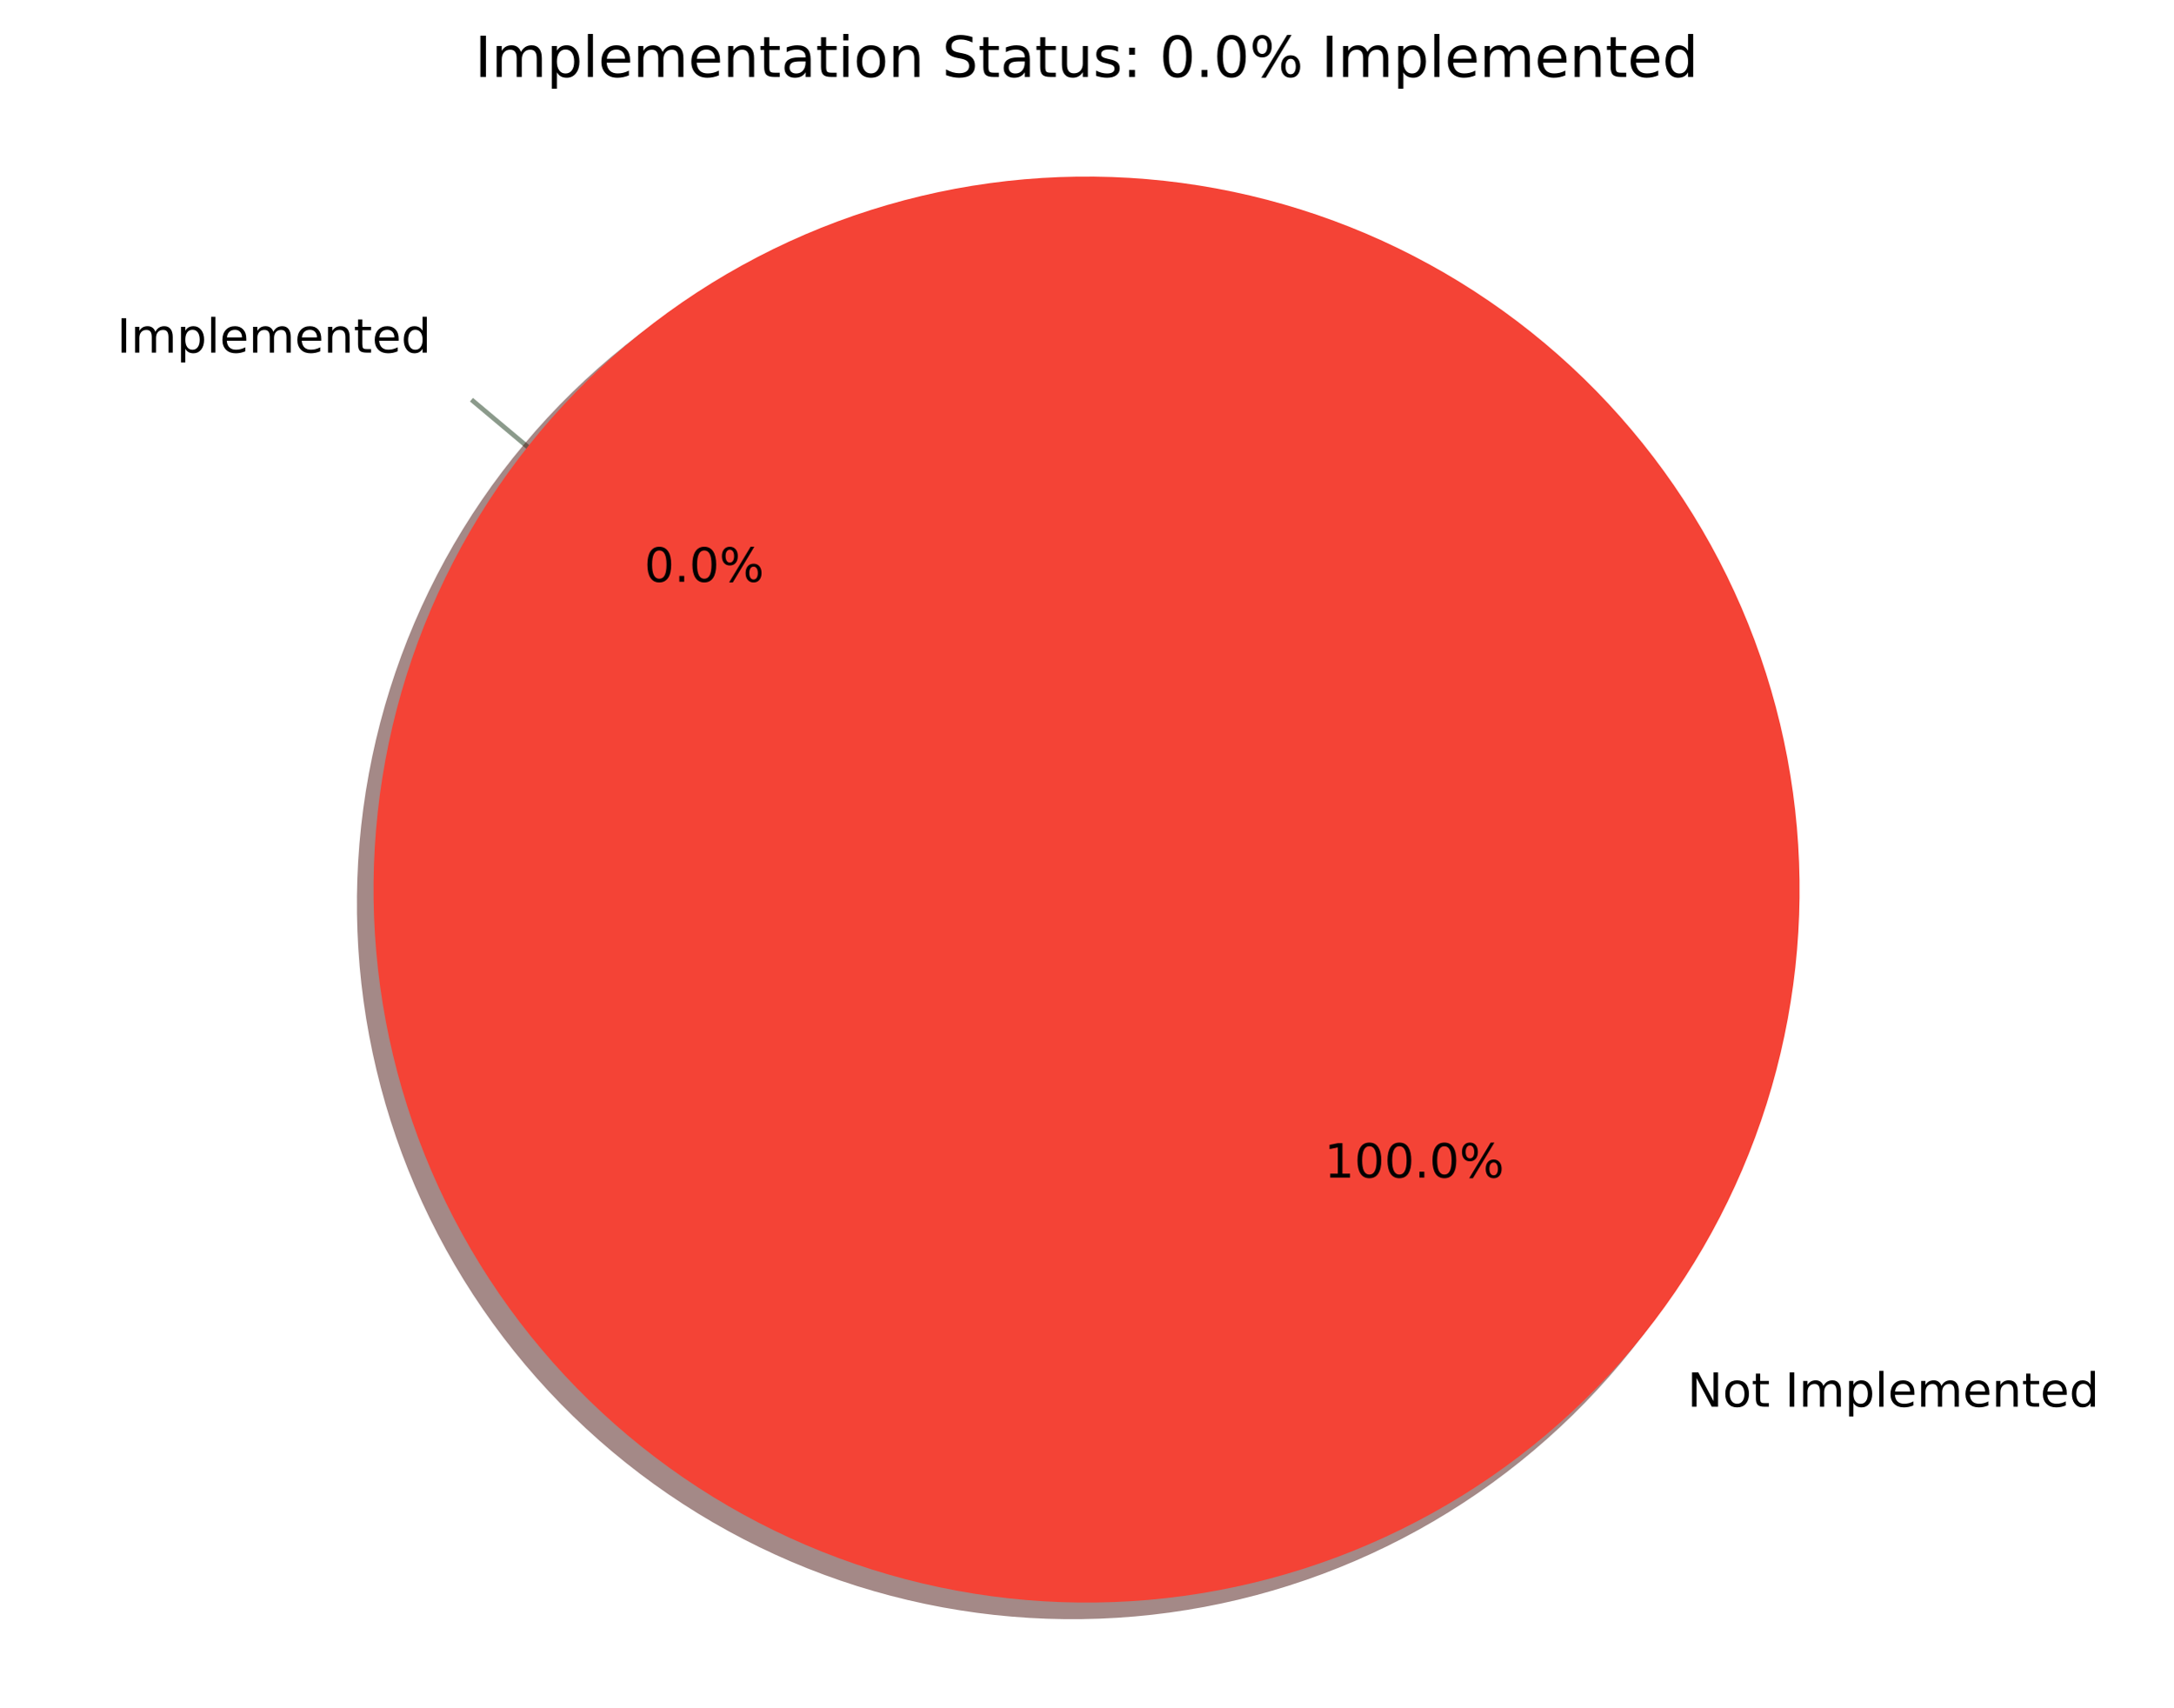
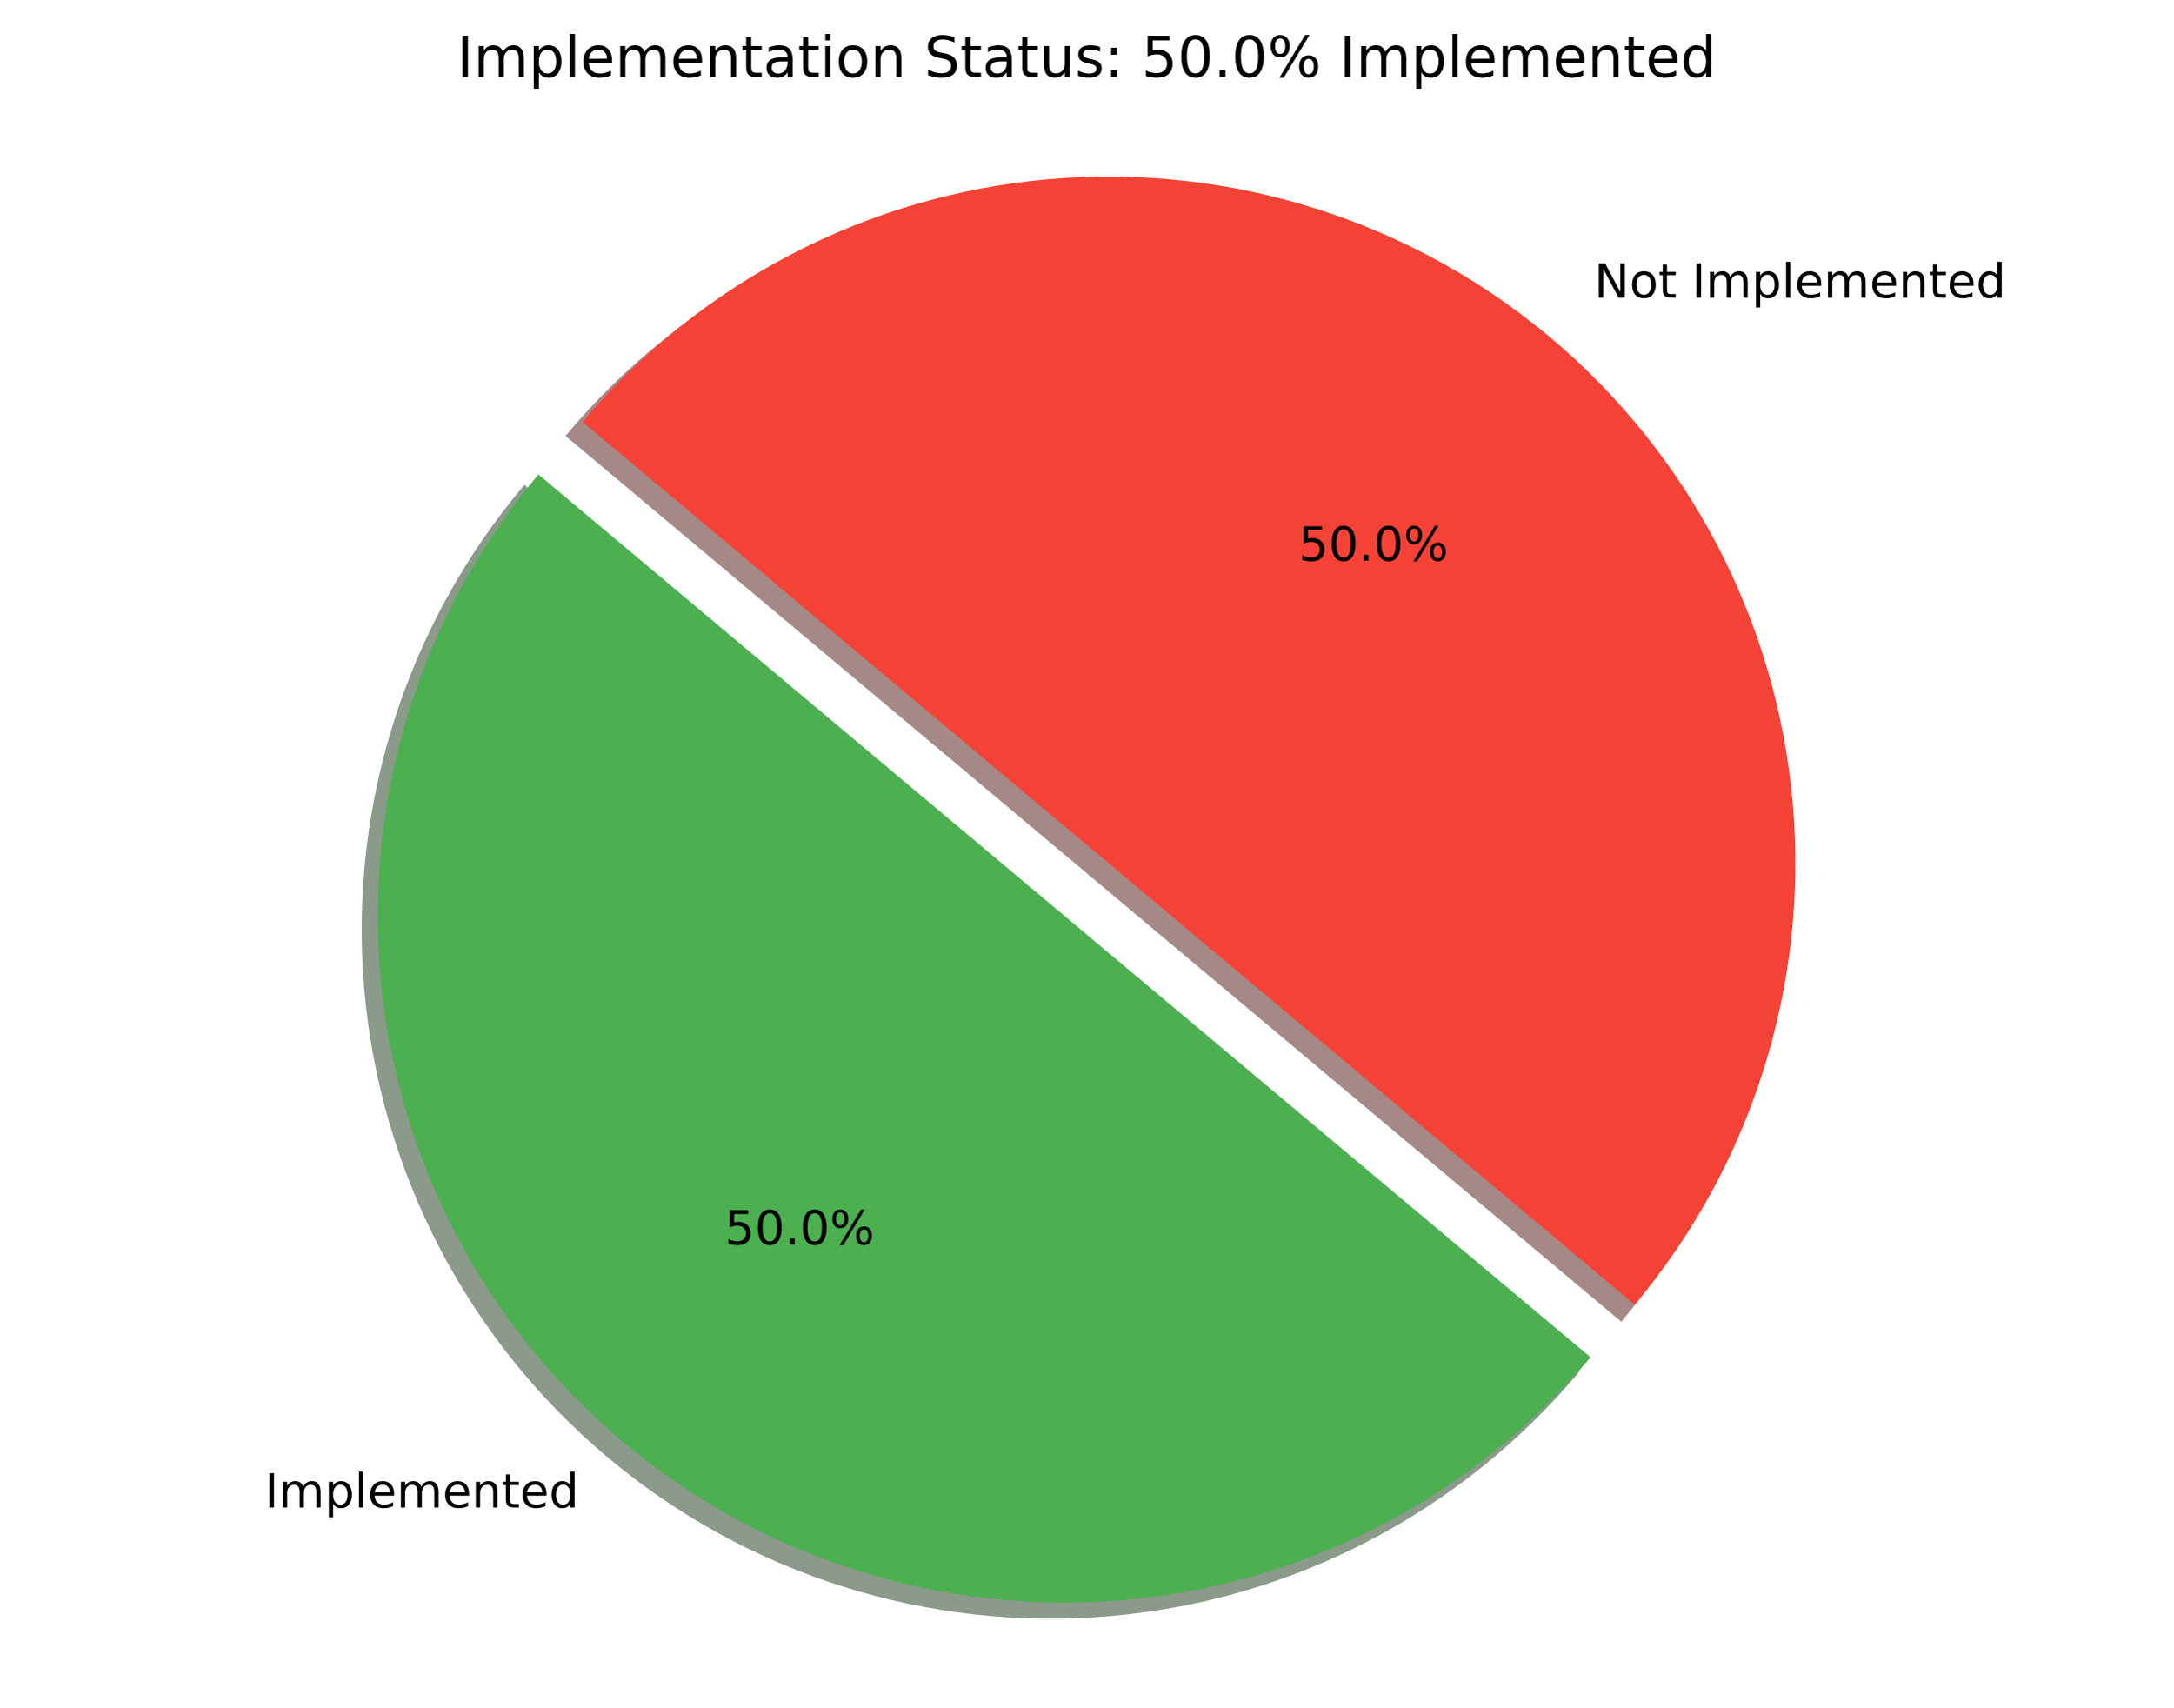
<svg xmlns="http://www.w3.org/2000/svg" xmlns:xlink="http://www.w3.org/1999/xlink" width="460.8pt" height="362.158pt" viewBox="0 0 460.8 362.158" version="1.1">
  <defs>
    <style type="text/css">*{stroke-linejoin: round; stroke-linecap: butt}</style>
  </defs>
  <g id="figure_1">
    <g id="patch_1">
      <path d="M 0 362.158  L 460.8 362.158  L 460.8 -0  L 0 -0  L 0 362.158  z " style="fill: none" />
    </g>
    <g id="axes_1">
      <g id="patch_2">
-         <path d="M 99.967 84.754  C 99.967 84.754 99.967 84.754 99.967 84.754  L 215.793 181.943  z " style="fill: #173518; opacity: 0.5; stroke: #173518; stroke-linejoin: miter" />
+         <path d="M 111.254 103.524  C 86.438 133.098 74.374 171.36 77.739 209.82  C 81.104 248.28 99.628 283.866 129.203 308.682  C 158.777 333.498 197.039 345.561 235.499 342.197  C 273.959 338.832 309.545 320.307 334.361 290.733  L 222.807 197.128  z " style="fill: #173518; opacity: 0.5; stroke: #173518; stroke-linejoin: miter" />
      </g>
      <g id="patch_3">
-         <path d="M 111.55 94.473  C 98.787 109.683 89.145 127.259 83.174 146.195  C 77.203 165.132 75.021 185.06 76.751 204.84  C 78.482 224.62 84.092 243.867 93.26 261.479  C 102.428 279.09 114.976 294.725 130.186 307.488  C 145.397 320.251 162.973 329.894 181.909 335.864  C 200.846 341.835 220.774 344.017 240.554 342.287  C 260.334 340.556 279.58 334.946 297.192 325.778  C 314.804 316.61 330.439 304.062 343.202 288.852  C 355.965 273.642 365.607 256.065 371.578 237.129  C 377.549 218.192 379.731 198.264 378.001 178.484  C 376.27 158.704 370.66 139.458 361.492 121.846  C 352.324 104.234 339.776 88.599 324.566 75.836  C 309.355 63.073 291.779 53.431 272.843 47.46  C 253.906 41.489 233.978 39.307 214.198 41.037  C 194.418 42.768 175.172 48.378 157.56 57.546  C 139.948 66.714 124.313 79.262 111.55 94.473  L 227.376 191.662  z " style="fill: #491410; opacity: 0.5; stroke: #491410; stroke-linejoin: miter" />
+         <path d="M 343.721 279.577  C 368.537 250.003 380.601 211.741 377.236 173.281  C 373.871 134.821 355.347 99.235 325.772 74.42  C 296.198 49.604 257.936 37.54 219.476 40.904  C 181.016 44.269 145.43 62.794 120.614 92.368  L 232.168 185.973  z " style="fill: #491410; opacity: 0.5; stroke: #491410; stroke-linejoin: miter" />
      </g>
      <g id="patch_4">
-         <path d="M 102.991 81.73  C 102.991 81.73 102.991 81.73 102.991 81.73  L 218.817 178.919  z " style="fill: #4caf50" />
+         <path d="M 114.166 100.611  C 89.351 130.186 77.287 168.448 80.651 206.908  C 84.016 245.367 102.541 280.953 132.115 305.769  C 161.69 330.585 199.952 342.649 238.412 339.284  C 276.871 335.919 312.457 317.395 337.273 287.82  L 225.72 194.216  z " style="fill: #4caf50" />
      </g>
      <g id="patch_5">
-         <path d="M 114.574 91.449  C 101.811 106.659 92.169 124.235 86.198 143.171  C 80.227 162.108 78.045 182.036 79.775 201.816  C 81.506 221.596 87.116 240.843 96.284 258.455  C 105.452 276.066 118 291.701 133.21 304.464  C 148.421 317.227 165.997 326.87 184.933 332.84  C 203.87 338.811 223.798 340.993 243.578 339.263  C 263.358 337.532 282.604 331.922 300.216 322.754  C 317.828 313.586 333.463 301.038 346.226 285.828  C 358.989 270.618 368.631 253.041 374.602 234.105  C 380.573 215.168 382.755 195.24 381.025 175.46  C 379.294 155.68 373.684 136.434 364.516 118.822  C 355.348 101.21 342.8 85.575 327.59 72.812  C 312.379 60.049 294.803 50.407 275.867 44.436  C 256.93 38.465 237.002 36.283 217.222 38.013  C 197.442 39.744 178.196 45.354 160.584 54.522  C 142.972 63.69 127.337 76.238 114.574 91.449  L 230.4 188.638  z " style="fill: #f44336" />
+         <path d="M 346.634 276.665  C 371.449 247.09 383.513 208.828 380.149 170.369  C 376.784 131.909 358.259 96.323 328.685 71.507  C 299.11 46.691 260.848 34.627 222.388 37.992  C 183.929 41.357 148.343 59.882 123.527 89.456  L 235.08 183.06  z " style="fill: #f44336" />
      </g>
      <g id="matplotlib.axis_1" />
      <g id="matplotlib.axis_2" />
      <g id="text_1">
-         <g transform="translate(24.78541 74.77013) scale(0.1 -0.1)">
+         <g transform="translate(56.13153 319.6839) scale(0.1 -0.1)">
          <defs>
            <path id="DejaVuSans-49" d="M 628 4666  L 1259 4666  L 1259 0  L 628 0  L 628 4666  z " transform="scale(0.015625)" />
            <path id="DejaVuSans-6d" d="M 3328 2828  Q 3544 3216 3844 3400  Q 4144 3584 4550 3584  Q 5097 3584 5394 3201  Q 5691 2819 5691 2113  L 5691 0  L 5113 0  L 5113 2094  Q 5113 2597 4934 2840  Q 4756 3084 4391 3084  Q 3944 3084 3684 2787  Q 3425 2491 3425 1978  L 3425 0  L 2847 0  L 2847 2094  Q 2847 2600 2669 2842  Q 2491 3084 2119 3084  Q 1678 3084 1418 2786  Q 1159 2488 1159 1978  L 1159 0  L 581 0  L 581 3500  L 1159 3500  L 1159 2956  Q 1356 3278 1631 3431  Q 1906 3584 2284 3584  Q 2666 3584 2933 3390  Q 3200 3197 3328 2828  z " transform="scale(0.015625)" />
            <path id="DejaVuSans-70" d="M 1159 525  L 1159 -1331  L 581 -1331  L 581 3500  L 1159 3500  L 1159 2969  Q 1341 3281 1617 3432  Q 1894 3584 2278 3584  Q 2916 3584 3314 3078  Q 3713 2572 3713 1747  Q 3713 922 3314 415  Q 2916 -91 2278 -91  Q 1894 -91 1617 61  Q 1341 213 1159 525  z M 3116 1747  Q 3116 2381 2855 2742  Q 2594 3103 2138 3103  Q 1681 3103 1420 2742  Q 1159 2381 1159 1747  Q 1159 1113 1420 752  Q 1681 391 2138 391  Q 2594 391 2855 752  Q 3116 1113 3116 1747  z " transform="scale(0.015625)" />
            <path id="DejaVuSans-6c" d="M 603 4863  L 1178 4863  L 1178 0  L 603 0  L 603 4863  z " transform="scale(0.015625)" />
            <path id="DejaVuSans-65" d="M 3597 1894  L 3597 1613  L 953 1613  Q 991 1019 1311 708  Q 1631 397 2203 397  Q 2534 397 2845 478  Q 3156 559 3463 722  L 3463 178  Q 3153 47 2828 -22  Q 2503 -91 2169 -91  Q 1331 -91 842 396  Q 353 884 353 1716  Q 353 2575 817 3079  Q 1281 3584 2069 3584  Q 2775 3584 3186 3129  Q 3597 2675 3597 1894  z M 3022 2063  Q 3016 2534 2758 2815  Q 2500 3097 2075 3097  Q 1594 3097 1305 2825  Q 1016 2553 972 2059  L 3022 2063  z " transform="scale(0.015625)" />
            <path id="DejaVuSans-6e" d="M 3513 2113  L 3513 0  L 2938 0  L 2938 2094  Q 2938 2591 2744 2837  Q 2550 3084 2163 3084  Q 1697 3084 1428 2787  Q 1159 2491 1159 1978  L 1159 0  L 581 0  L 581 3500  L 1159 3500  L 1159 2956  Q 1366 3272 1645 3428  Q 1925 3584 2291 3584  Q 2894 3584 3203 3211  Q 3513 2838 3513 2113  z " transform="scale(0.015625)" />
            <path id="DejaVuSans-74" d="M 1172 4494  L 1172 3500  L 2356 3500  L 2356 3053  L 1172 3053  L 1172 1153  Q 1172 725 1289 603  Q 1406 481 1766 481  L 2356 481  L 2356 0  L 1766 0  Q 1100 0 847 248  Q 594 497 594 1153  L 594 3053  L 172 3053  L 172 3500  L 594 3500  L 594 4494  L 1172 4494  z " transform="scale(0.015625)" />
            <path id="DejaVuSans-64" d="M 2906 2969  L 2906 4863  L 3481 4863  L 3481 0  L 2906 0  L 2906 525  Q 2725 213 2448 61  Q 2172 -91 1784 -91  Q 1150 -91 751 415  Q 353 922 353 1747  Q 353 2572 751 3078  Q 1150 3584 1784 3584  Q 2172 3584 2448 3432  Q 2725 3281 2906 2969  z M 947 1747  Q 947 1113 1208 752  Q 1469 391 1925 391  Q 2381 391 2643 752  Q 2906 1113 2906 1747  Q 2906 2381 2643 2742  Q 2381 3103 1925 3103  Q 1469 3103 1208 2742  Q 947 2381 947 1747  z " transform="scale(0.015625)" />
          </defs>
          <use xlink:href="#DejaVuSans-49" />
          <use xlink:href="#DejaVuSans-6d" transform="translate(29.49219 0)" />
          <use xlink:href="#DejaVuSans-70" transform="translate(126.9043 0)" />
          <use xlink:href="#DejaVuSans-6c" transform="translate(190.3809 0)" />
          <use xlink:href="#DejaVuSans-65" transform="translate(218.1641 0)" />
          <use xlink:href="#DejaVuSans-6d" transform="translate(279.6875 0)" />
          <use xlink:href="#DejaVuSans-65" transform="translate(377.0996 0)" />
          <use xlink:href="#DejaVuSans-6e" transform="translate(438.623 0)" />
          <use xlink:href="#DejaVuSans-74" transform="translate(502.002 0)" />
          <use xlink:href="#DejaVuSans-65" transform="translate(541.2109 0)" />
          <use xlink:href="#DejaVuSans-64" transform="translate(602.7344 0)" />
        </g>
      </g>
      <g id="text_2">
-         <g transform="translate(136.6195 123.3649) scale(0.1 -0.1)">
+         <g transform="translate(153.6736 263.9072) scale(0.1 -0.1)">
          <defs>
+             <path id="DejaVuSans-35" d="M 691 4666  L 3169 4666  L 3169 4134  L 1269 4134  L 1269 2991  Q 1406 3038 1543 3061  Q 1681 3084 1819 3084  Q 2600 3084 3056 2656  Q 3513 2228 3513 1497  Q 3513 744 3044 326  Q 2575 -91 1722 -91  Q 1428 -91 1123 -41  Q 819 9 494 109  L 494 744  Q 775 591 1075 516  Q 1375 441 1709 441  Q 2250 441 2565 725  Q 2881 1009 2881 1497  Q 2881 1984 2565 2268  Q 2250 2553 1709 2553  Q 1456 2553 1204 2497  Q 953 2441 691 2322  L 691 4666  z " transform="scale(0.015625)" />
            <path id="DejaVuSans-30" d="M 2034 4250  Q 1547 4250 1301 3770  Q 1056 3291 1056 2328  Q 1056 1369 1301 889  Q 1547 409 2034 409  Q 2525 409 2770 889  Q 3016 1369 3016 2328  Q 3016 3291 2770 3770  Q 2525 4250 2034 4250  z M 2034 4750  Q 2819 4750 3233 4129  Q 3647 3509 3647 2328  Q 3647 1150 3233 529  Q 2819 -91 2034 -91  Q 1250 -91 836 529  Q 422 1150 422 2328  Q 422 3509 836 4129  Q 1250 4750 2034 4750  z " transform="scale(0.015625)" />
            <path id="DejaVuSans-2e" d="M 684 794  L 1344 794  L 1344 0  L 684 0  L 684 794  z " transform="scale(0.015625)" />
            <path id="DejaVuSans-25" d="M 4653 2053  Q 4381 2053 4226 1822  Q 4072 1591 4072 1178  Q 4072 772 4226 539  Q 4381 306 4653 306  Q 4919 306 5073 539  Q 5228 772 5228 1178  Q 5228 1588 5073 1820  Q 4919 2053 4653 2053  z M 4653 2450  Q 5147 2450 5437 2106  Q 5728 1763 5728 1178  Q 5728 594 5436 251  Q 5144 -91 4653 -91  Q 4153 -91 3862 251  Q 3572 594 3572 1178  Q 3572 1766 3864 2108  Q 4156 2450 4653 2450  z M 1428 4353  Q 1159 4353 1004 4120  Q 850 3888 850 3481  Q 850 3069 1003 2837  Q 1156 2606 1428 2606  Q 1700 2606 1854 2837  Q 2009 3069 2009 3481  Q 2009 3884 1853 4118  Q 1697 4353 1428 4353  z M 4250 4750  L 4750 4750  L 1831 -91  L 1331 -91  L 4250 4750  z M 1428 4750  Q 1922 4750 2215 4408  Q 2509 4066 2509 3481  Q 2509 2891 2217 2550  Q 1925 2209 1428 2209  Q 931 2209 642 2551  Q 353 2894 353 3481  Q 353 4063 643 4406  Q 934 4750 1428 4750  z " transform="scale(0.015625)" />
          </defs>
-           <use xlink:href="#DejaVuSans-30" />
-           <use xlink:href="#DejaVuSans-2e" transform="translate(63.62305 0)" />
-           <use xlink:href="#DejaVuSans-30" transform="translate(95.41016 0)" />
-           <use xlink:href="#DejaVuSans-25" transform="translate(159.0332 0)" />
+           <use xlink:href="#DejaVuSans-35" />
+           <use xlink:href="#DejaVuSans-30" transform="translate(63.62305 0)" />
+           <use xlink:href="#DejaVuSans-2e" transform="translate(127.2461 0)" />
+           <use xlink:href="#DejaVuSans-30" transform="translate(159.0332 0)" />
+           <use xlink:href="#DejaVuSans-25" transform="translate(222.6562 0)" />
        </g>
      </g>
      <g id="text_3">
-         <g transform="translate(357.8085 298.306) scale(0.1 -0.1)">
+         <g transform="translate(338.0451 63.11113) scale(0.1 -0.1)">
          <defs>
            <path id="DejaVuSans-4e" d="M 628 4666  L 1478 4666  L 3547 763  L 3547 4666  L 4159 4666  L 4159 0  L 3309 0  L 1241 3903  L 1241 0  L 628 0  L 628 4666  z " transform="scale(0.015625)" />
            <path id="DejaVuSans-6f" d="M 1959 3097  Q 1497 3097 1228 2736  Q 959 2375 959 1747  Q 959 1119 1226 758  Q 1494 397 1959 397  Q 2419 397 2687 759  Q 2956 1122 2956 1747  Q 2956 2369 2687 2733  Q 2419 3097 1959 3097  z M 1959 3584  Q 2709 3584 3137 3096  Q 3566 2609 3566 1747  Q 3566 888 3137 398  Q 2709 -91 1959 -91  Q 1206 -91 779 398  Q 353 888 353 1747  Q 353 2609 779 3096  Q 1206 3584 1959 3584  z " transform="scale(0.015625)" />
            <path id="DejaVuSans-20" transform="scale(0.015625)" />
          </defs>
          <use xlink:href="#DejaVuSans-4e" />
          <use xlink:href="#DejaVuSans-6f" transform="translate(74.80469 0)" />
          <use xlink:href="#DejaVuSans-74" transform="translate(135.9863 0)" />
          <use xlink:href="#DejaVuSans-20" transform="translate(175.1953 0)" />
          <use xlink:href="#DejaVuSans-49" transform="translate(206.9824 0)" />
          <use xlink:href="#DejaVuSans-6d" transform="translate(236.4746 0)" />
          <use xlink:href="#DejaVuSans-70" transform="translate(333.8867 0)" />
          <use xlink:href="#DejaVuSans-6c" transform="translate(397.3633 0)" />
          <use xlink:href="#DejaVuSans-65" transform="translate(425.1465 0)" />
          <use xlink:href="#DejaVuSans-6d" transform="translate(486.6699 0)" />
          <use xlink:href="#DejaVuSans-65" transform="translate(584.082 0)" />
          <use xlink:href="#DejaVuSans-6e" transform="translate(645.6055 0)" />
          <use xlink:href="#DejaVuSans-74" transform="translate(708.9844 0)" />
          <use xlink:href="#DejaVuSans-65" transform="translate(748.1934 0)" />
          <use xlink:href="#DejaVuSans-64" transform="translate(809.7168 0)" />
        </g>
      </g>
      <g id="text_4">
-         <g transform="translate(280.8307 249.7112) scale(0.1 -0.1)">
-           <defs>
-             <path id="DejaVuSans-31" d="M 794 531  L 1825 531  L 1825 4091  L 703 3866  L 703 4441  L 1819 4666  L 2450 4666  L 2450 531  L 3481 531  L 3481 0  L 794 0  L 794 531  z " transform="scale(0.015625)" />
-           </defs>
-           <use xlink:href="#DejaVuSans-31" />
+         <g transform="translate(275.3593 118.8878) scale(0.1 -0.1)">
+           <use xlink:href="#DejaVuSans-35" />
          <use xlink:href="#DejaVuSans-30" transform="translate(63.62305 0)" />
-           <use xlink:href="#DejaVuSans-30" transform="translate(127.2461 0)" />
-           <use xlink:href="#DejaVuSans-2e" transform="translate(190.8691 0)" />
-           <use xlink:href="#DejaVuSans-30" transform="translate(222.6562 0)" />
-           <use xlink:href="#DejaVuSans-25" transform="translate(286.2793 0)" />
+           <use xlink:href="#DejaVuSans-2e" transform="translate(127.2461 0)" />
+           <use xlink:href="#DejaVuSans-30" transform="translate(159.0332 0)" />
+           <use xlink:href="#DejaVuSans-25" transform="translate(222.6562 0)" />
        </g>
      </g>
      <g id="text_5">
-         <g transform="translate(100.68 16.31812) scale(0.12 -0.12)">
+         <g transform="translate(96.8625 16.31812) scale(0.12 -0.12)">
          <defs>
            <path id="DejaVuSans-61" d="M 2194 1759  Q 1497 1759 1228 1600  Q 959 1441 959 1056  Q 959 750 1161 570  Q 1363 391 1709 391  Q 2188 391 2477 730  Q 2766 1069 2766 1631  L 2766 1759  L 2194 1759  z M 3341 1997  L 3341 0  L 2766 0  L 2766 531  Q 2569 213 2275 61  Q 1981 -91 1556 -91  Q 1019 -91 701 211  Q 384 513 384 1019  Q 384 1609 779 1909  Q 1175 2209 1959 2209  L 2766 2209  L 2766 2266  Q 2766 2663 2505 2880  Q 2244 3097 1772 3097  Q 1472 3097 1187 3025  Q 903 2953 641 2809  L 641 3341  Q 956 3463 1253 3523  Q 1550 3584 1831 3584  Q 2591 3584 2966 3190  Q 3341 2797 3341 1997  z " transform="scale(0.015625)" />
            <path id="DejaVuSans-69" d="M 603 3500  L 1178 3500  L 1178 0  L 603 0  L 603 3500  z M 603 4863  L 1178 4863  L 1178 4134  L 603 4134  L 603 4863  z " transform="scale(0.015625)" />
            <path id="DejaVuSans-53" d="M 3425 4513  L 3425 3897  Q 3066 4069 2747 4153  Q 2428 4238 2131 4238  Q 1616 4238 1336 4038  Q 1056 3838 1056 3469  Q 1056 3159 1242 3001  Q 1428 2844 1947 2747  L 2328 2669  Q 3034 2534 3370 2195  Q 3706 1856 3706 1288  Q 3706 609 3251 259  Q 2797 -91 1919 -91  Q 1588 -91 1214 -16  Q 841 59 441 206  L 441 856  Q 825 641 1194 531  Q 1563 422 1919 422  Q 2459 422 2753 634  Q 3047 847 3047 1241  Q 3047 1584 2836 1778  Q 2625 1972 2144 2069  L 1759 2144  Q 1053 2284 737 2584  Q 422 2884 422 3419  Q 422 4038 858 4394  Q 1294 4750 2059 4750  Q 2388 4750 2728 4690  Q 3069 4631 3425 4513  z " transform="scale(0.015625)" />
            <path id="DejaVuSans-75" d="M 544 1381  L 544 3500  L 1119 3500  L 1119 1403  Q 1119 906 1312 657  Q 1506 409 1894 409  Q 2359 409 2629 706  Q 2900 1003 2900 1516  L 2900 3500  L 3475 3500  L 3475 0  L 2900 0  L 2900 538  Q 2691 219 2414 64  Q 2138 -91 1772 -91  Q 1169 -91 856 284  Q 544 659 544 1381  z M 1991 3584  L 1991 3584  z " transform="scale(0.015625)" />
            <path id="DejaVuSans-73" d="M 2834 3397  L 2834 2853  Q 2591 2978 2328 3040  Q 2066 3103 1784 3103  Q 1356 3103 1142 2972  Q 928 2841 928 2578  Q 928 2378 1081 2264  Q 1234 2150 1697 2047  L 1894 2003  Q 2506 1872 2764 1633  Q 3022 1394 3022 966  Q 3022 478 2636 193  Q 2250 -91 1575 -91  Q 1294 -91 989 -36  Q 684 19 347 128  L 347 722  Q 666 556 975 473  Q 1284 391 1588 391  Q 1994 391 2212 530  Q 2431 669 2431 922  Q 2431 1156 2273 1281  Q 2116 1406 1581 1522  L 1381 1569  Q 847 1681 609 1914  Q 372 2147 372 2553  Q 372 3047 722 3315  Q 1072 3584 1716 3584  Q 2034 3584 2315 3537  Q 2597 3491 2834 3397  z " transform="scale(0.015625)" />
            <path id="DejaVuSans-3a" d="M 750 794  L 1409 794  L 1409 0  L 750 0  L 750 794  z M 750 3309  L 1409 3309  L 1409 2516  L 750 2516  L 750 3309  z " transform="scale(0.015625)" />
          </defs>
          <use xlink:href="#DejaVuSans-49" />
          <use xlink:href="#DejaVuSans-6d" transform="translate(29.49219 0)" />
          <use xlink:href="#DejaVuSans-70" transform="translate(126.9043 0)" />
          <use xlink:href="#DejaVuSans-6c" transform="translate(190.3809 0)" />
          <use xlink:href="#DejaVuSans-65" transform="translate(218.1641 0)" />
          <use xlink:href="#DejaVuSans-6d" transform="translate(279.6875 0)" />
          <use xlink:href="#DejaVuSans-65" transform="translate(377.0996 0)" />
          <use xlink:href="#DejaVuSans-6e" transform="translate(438.623 0)" />
          <use xlink:href="#DejaVuSans-74" transform="translate(502.002 0)" />
          <use xlink:href="#DejaVuSans-61" transform="translate(541.2109 0)" />
          <use xlink:href="#DejaVuSans-74" transform="translate(602.4902 0)" />
          <use xlink:href="#DejaVuSans-69" transform="translate(641.6992 0)" />
          <use xlink:href="#DejaVuSans-6f" transform="translate(669.4824 0)" />
          <use xlink:href="#DejaVuSans-6e" transform="translate(730.6641 0)" />
          <use xlink:href="#DejaVuSans-20" transform="translate(794.043 0)" />
          <use xlink:href="#DejaVuSans-53" transform="translate(825.8301 0)" />
          <use xlink:href="#DejaVuSans-74" transform="translate(889.3066 0)" />
          <use xlink:href="#DejaVuSans-61" transform="translate(928.5156 0)" />
          <use xlink:href="#DejaVuSans-74" transform="translate(989.7949 0)" />
          <use xlink:href="#DejaVuSans-75" transform="translate(1029.004 0)" />
          <use xlink:href="#DejaVuSans-73" transform="translate(1092.383 0)" />
          <use xlink:href="#DejaVuSans-3a" transform="translate(1144.482 0)" />
          <use xlink:href="#DejaVuSans-20" transform="translate(1178.174 0)" />
-           <use xlink:href="#DejaVuSans-30" transform="translate(1209.961 0)" />
-           <use xlink:href="#DejaVuSans-2e" transform="translate(1273.584 0)" />
-           <use xlink:href="#DejaVuSans-30" transform="translate(1305.371 0)" />
-           <use xlink:href="#DejaVuSans-25" transform="translate(1368.994 0)" />
-           <use xlink:href="#DejaVuSans-20" transform="translate(1464.014 0)" />
-           <use xlink:href="#DejaVuSans-49" transform="translate(1495.801 0)" />
-           <use xlink:href="#DejaVuSans-6d" transform="translate(1525.293 0)" />
-           <use xlink:href="#DejaVuSans-70" transform="translate(1622.705 0)" />
-           <use xlink:href="#DejaVuSans-6c" transform="translate(1686.182 0)" />
-           <use xlink:href="#DejaVuSans-65" transform="translate(1713.965 0)" />
-           <use xlink:href="#DejaVuSans-6d" transform="translate(1775.488 0)" />
-           <use xlink:href="#DejaVuSans-65" transform="translate(1872.9 0)" />
-           <use xlink:href="#DejaVuSans-6e" transform="translate(1934.424 0)" />
-           <use xlink:href="#DejaVuSans-74" transform="translate(1997.803 0)" />
-           <use xlink:href="#DejaVuSans-65" transform="translate(2037.012 0)" />
-           <use xlink:href="#DejaVuSans-64" transform="translate(2098.535 0)" />
+           <use xlink:href="#DejaVuSans-35" transform="translate(1209.961 0)" />
+           <use xlink:href="#DejaVuSans-30" transform="translate(1273.584 0)" />
+           <use xlink:href="#DejaVuSans-2e" transform="translate(1337.207 0)" />
+           <use xlink:href="#DejaVuSans-30" transform="translate(1368.994 0)" />
+           <use xlink:href="#DejaVuSans-25" transform="translate(1432.617 0)" />
+           <use xlink:href="#DejaVuSans-20" transform="translate(1527.637 0)" />
+           <use xlink:href="#DejaVuSans-49" transform="translate(1559.424 0)" />
+           <use xlink:href="#DejaVuSans-6d" transform="translate(1588.916 0)" />
+           <use xlink:href="#DejaVuSans-70" transform="translate(1686.328 0)" />
+           <use xlink:href="#DejaVuSans-6c" transform="translate(1749.805 0)" />
+           <use xlink:href="#DejaVuSans-65" transform="translate(1777.588 0)" />
+           <use xlink:href="#DejaVuSans-6d" transform="translate(1839.111 0)" />
+           <use xlink:href="#DejaVuSans-65" transform="translate(1936.523 0)" />
+           <use xlink:href="#DejaVuSans-6e" transform="translate(1998.047 0)" />
+           <use xlink:href="#DejaVuSans-74" transform="translate(2061.426 0)" />
+           <use xlink:href="#DejaVuSans-65" transform="translate(2100.635 0)" />
+           <use xlink:href="#DejaVuSans-64" transform="translate(2162.158 0)" />
        </g>
      </g>
    </g>
  </g>
</svg>
